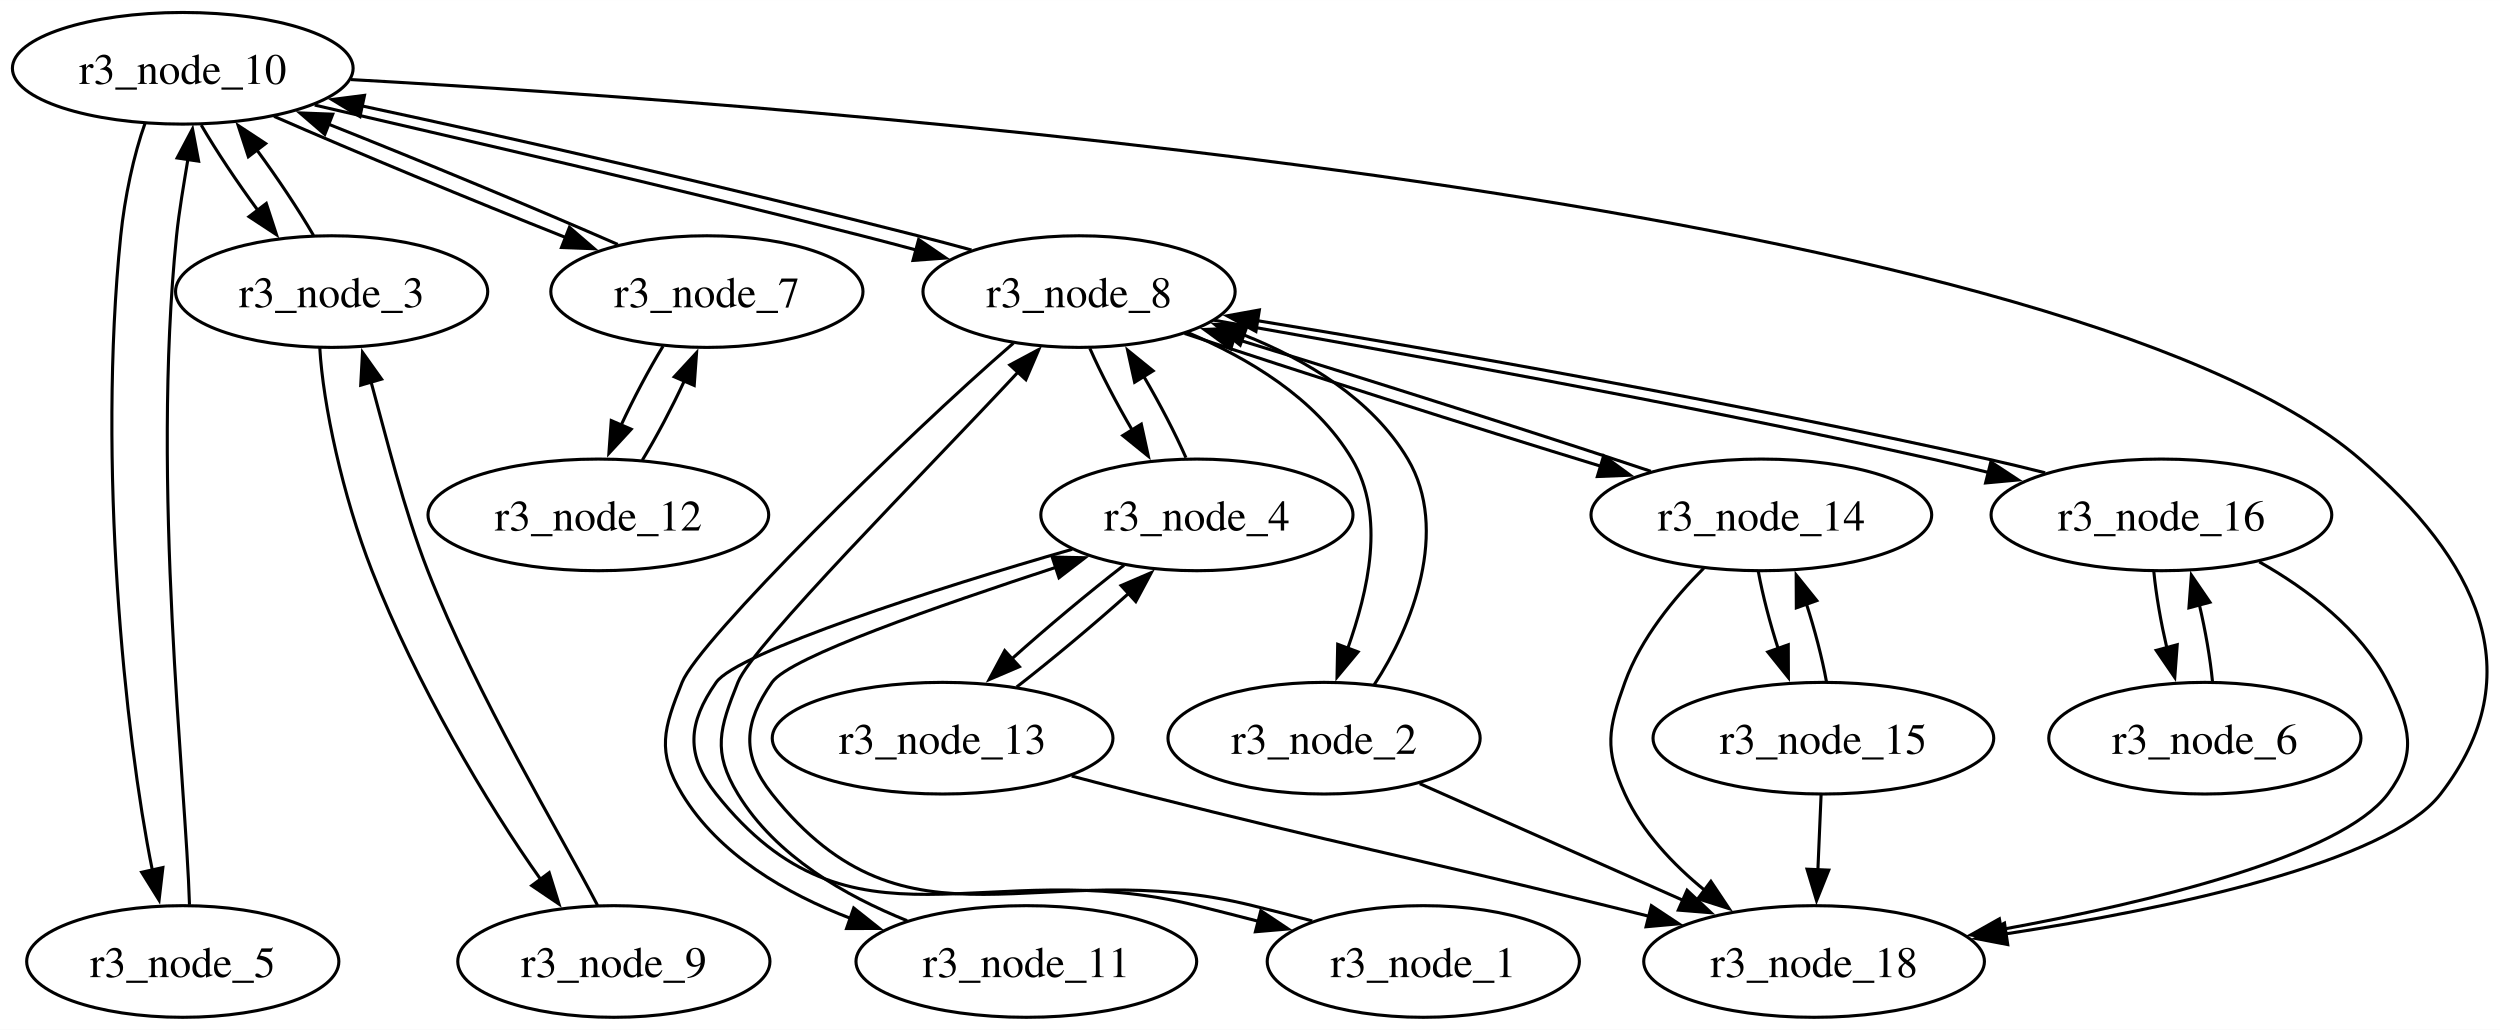
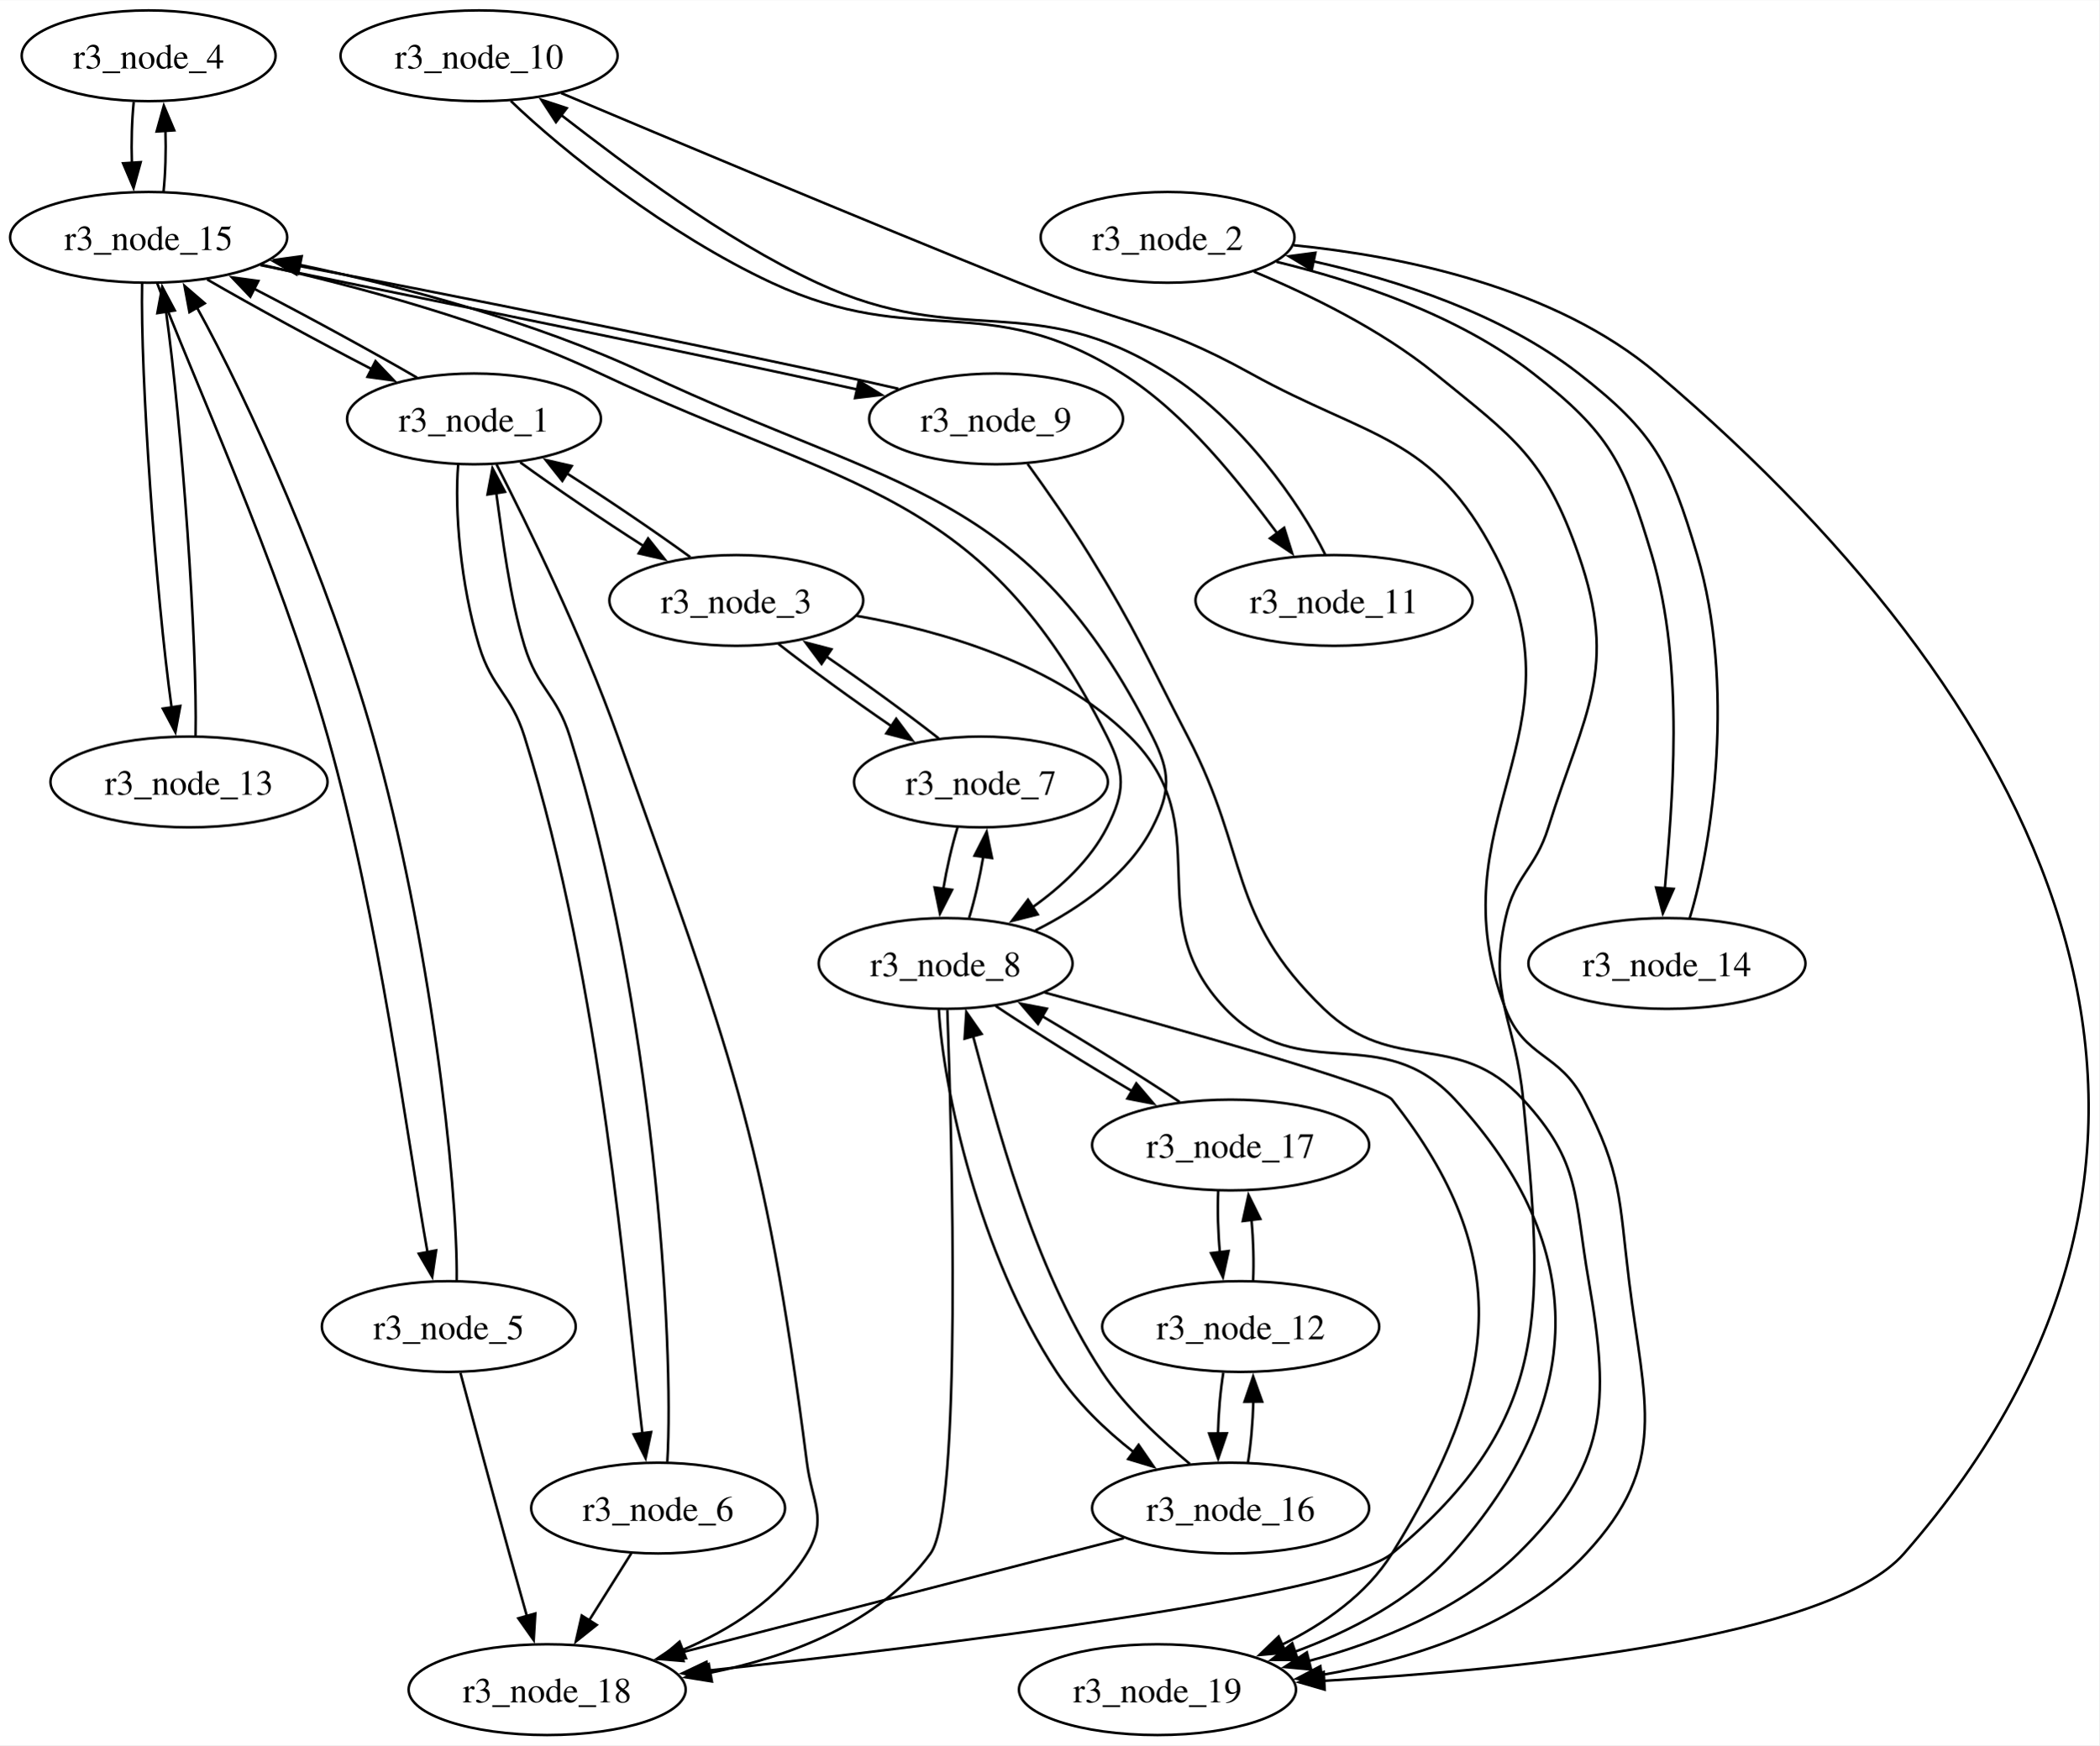
- <svg xmlns="http://www.w3.org/2000/svg" width="806pt" height="332pt" viewBox="0.00 0.00 806.10 332.00">
-   <g id="graph0" class="graph" transform="scale(1 1) rotate(0) translate(4 328)">
-     <polygon fill="white" stroke="none" points="-4,4 -4,-328 802.1,-328 802.1,4 -4,4" />
+ <svg xmlns="http://www.w3.org/2000/svg" width="832pt" height="692pt" viewBox="0.00 0.00 832.29 692.00">
+   <g id="graph0" class="graph" transform="scale(1 1) rotate(0) translate(4 688)">
+     <polygon fill="white" stroke="none" points="-4,4 -4,-688 828.29,-688 828.29,4 -4,4" />
    <g id="node1" class="node">
-       <ellipse fill="none" stroke="black" cx="54.93" cy="-306" rx="54.93" ry="18" />
-       <text text-anchor="middle" x="54.93" y="-300.95" font-family="Times,serif" font-size="14.00">r3_node_10</text>
+       <ellipse fill="none" stroke="black" cx="54.93" cy="-666" rx="50.33" ry="18" />
+       <text text-anchor="middle" x="54.93" y="-660.95" font-family="Times,serif" font-size="14.00">r3_node_4</text>
    </g>
    <g id="node2" class="node">
-       <ellipse fill="none" stroke="black" cx="54.93" cy="-18" rx="50.33" ry="18" />
-       <text text-anchor="middle" x="54.93" y="-12.95" font-family="Times,serif" font-size="14.00">r3_node_5</text>
+       <ellipse fill="none" stroke="black" cx="54.93" cy="-594" rx="54.93" ry="18" />
+       <text text-anchor="middle" x="54.93" y="-588.95" font-family="Times,serif" font-size="14.00">r3_node_15</text>
    </g>
    <g id="edge1" class="edge">
-       <path fill="none" stroke="black" d="M42.82,-288.43C39.09,-278.05 36.2,-264.34 34.93,-252 27.39,-178.54 36.18,-91.51 45.11,-47.51" />
-       <polygon fill="black" stroke="black" points="48.52,-48.29 47.29,-37.77 41.69,-46.77 48.52,-48.29" />
+       <path fill="none" stroke="black" d="M49.02,-647.7C48.27,-640.41 48.02,-631.73 48.29,-623.54" />
+       <polygon fill="black" stroke="black" points="51.78,-623.82 48.94,-613.61 44.79,-623.36 51.78,-623.82" />
+     </g>
+     <g id="edge7" class="edge">
+       <path fill="none" stroke="black" d="M60.83,-612.1C61.59,-619.37 61.84,-628.04 61.59,-636.24" />
+       <polygon fill="black" stroke="black" points="58.1,-635.98 60.95,-646.19 65.08,-636.43 58.1,-635.98" />
+     </g>
+     <g id="node5" class="node">
+       <ellipse fill="none" stroke="black" cx="173.93" cy="-162" rx="50.33" ry="18" />
+       <text text-anchor="middle" x="173.93" y="-156.95" font-family="Times,serif" font-size="14.00">r3_node_5</text>
+     </g>
+     <g id="edge3" class="edge">
+       <path fill="none" stroke="black" d="M58.32,-575.8C70.73,-542.11 106.48,-464.73 125.93,-396 146.4,-323.7 157.54,-235.55 165.53,-191.27" />
+       <polygon fill="black" stroke="black" points="168.91,-192.21 167.36,-181.73 162.04,-190.89 168.91,-192.21" />
+     </g>
+     <g id="node6" class="node">
+       <ellipse fill="none" stroke="black" cx="370.93" cy="-306" rx="50.33" ry="18" />
+       <text text-anchor="middle" x="370.93" y="-300.95" font-family="Times,serif" font-size="14.00">r3_node_8</text>
+     </g>
+     <g id="edge4" class="edge">
+       <path fill="none" stroke="black" d="M99.41,-583.21C136.54,-574.78 190.06,-560.66 233.93,-540 333.35,-493.18 385.54,-494.17 434.93,-396 442.13,-381.71 442.2,-374.25 434.93,-360 428.32,-347.03 416.88,-336.49 405.43,-328.32" />
+       <polygon fill="black" stroke="black" points="407.44,-325.46 397.17,-322.86 403.58,-331.3 407.44,-325.46" />
+     </g>
+     <g id="node7" class="node">
+       <ellipse fill="none" stroke="black" cx="70.93" cy="-378" rx="54.93" ry="18" />
+       <text text-anchor="middle" x="70.93" y="-372.95" font-family="Times,serif" font-size="14.00">r3_node_13</text>
+     </g>
+     <g id="edge5" class="edge">
+       <path fill="none" stroke="black" d="M52.34,-575.85C51.58,-539.14 57.75,-452.66 64.03,-407.53" />
+       <polygon fill="black" stroke="black" points="67.48,-408.14 65.53,-397.73 60.56,-407.09 67.48,-408.14" />
+     </g>
+     <g id="node8" class="node">
+       <ellipse fill="none" stroke="black" cx="390.93" cy="-522" rx="50.33" ry="18" />
+       <text text-anchor="middle" x="390.93" y="-516.95" font-family="Times,serif" font-size="14.00">r3_node_9</text>
+     </g>
+     <g id="edge6" class="edge">
+       <path fill="none" stroke="black" d="M99.26,-582.98C149.69,-572.57 234.15,-555.64 306.93,-540 316.22,-538 326.14,-535.8 335.82,-533.67" />
+       <polygon fill="black" stroke="black" points="336.52,-537.1 345.53,-531.53 335.01,-530.26 336.52,-537.1" />
+     </g>
+     <g id="node9" class="node">
+       <ellipse fill="none" stroke="black" cx="183.93" cy="-522" rx="50.33" ry="18" />
+       <text text-anchor="middle" x="183.93" y="-516.95" font-family="Times,serif" font-size="14.00">r3_node_1</text>
+     </g>
+     <g id="edge8" class="edge">
+       <path fill="none" stroke="black" d="M78.14,-577.29C96.32,-566.76 121.87,-552.84 143.36,-541.73" />
+       <polygon fill="black" stroke="black" points="144.87,-544.89 152.18,-537.22 141.69,-538.66 144.87,-544.89" />
    </g>
    <g id="node3" class="node">
-       <ellipse fill="none" stroke="black" cx="580.93" cy="-18" rx="54.93" ry="18" />
-       <text text-anchor="middle" x="580.93" y="-12.95" font-family="Times,serif" font-size="14.00">r3_node_18</text>
+       <ellipse fill="none" stroke="black" cx="524.93" cy="-450" rx="54.93" ry="18" />
+       <text text-anchor="middle" x="524.93" y="-444.95" font-family="Times,serif" font-size="14.00">r3_node_11</text>
+     </g>
+     <g id="node4" class="node">
+       <ellipse fill="none" stroke="black" cx="185.93" cy="-666" rx="54.93" ry="18" />
+       <text text-anchor="middle" x="185.93" y="-660.95" font-family="Times,serif" font-size="14.00">r3_node_10</text>
    </g>
    <g id="edge2" class="edge">
-       <path fill="none" stroke="black" d="M109.18,-302.36C256.48,-294.12 659.45,-264.21 756.93,-180 794.3,-147.73 813.09,-111.09 782.93,-72 765.81,-49.8 695.66,-35.08 642.79,-26.91" />
-       <polygon fill="black" stroke="black" points="643.37,-23.45 632.96,-25.44 642.33,-30.38 643.37,-23.45" />
-     </g>
-     <g id="node4" class="node">
-       <ellipse fill="none" stroke="black" cx="223.93" cy="-234" rx="50.33" ry="18" />
-       <text text-anchor="middle" x="223.93" y="-228.95" font-family="Times,serif" font-size="14.00">r3_node_7</text>
-     </g>
-     <g id="edge3" class="edge">
-       <path fill="none" stroke="black" d="M84.36,-290.5C110.36,-279.12 148.53,-263.28 178.43,-251.43" />
-       <polygon fill="black" stroke="black" points="179.61,-254.73 187.63,-247.82 177.05,-248.22 179.61,-254.73" />
-     </g>
-     <g id="node5" class="node">
-       <ellipse fill="none" stroke="black" cx="102.93" cy="-234" rx="50.33" ry="18" />
-       <text text-anchor="middle" x="102.93" y="-228.95" font-family="Times,serif" font-size="14.00">r3_node_3</text>
-     </g>
-     <g id="edge4" class="edge">
-       <path fill="none" stroke="black" d="M60.88,-287.7C65.71,-279.4 72.44,-269.31 79.15,-260.19" />
-       <polygon fill="black" stroke="black" points="81.86,-262.42 85.15,-252.35 76.3,-258.16 81.86,-262.42" />
-     </g>
-     <g id="node6" class="node">
-       <ellipse fill="none" stroke="black" cx="343.93" cy="-234" rx="50.33" ry="18" />
-       <text text-anchor="middle" x="343.93" y="-228.95" font-family="Times,serif" font-size="14.00">r3_node_8</text>
-     </g>
-     <g id="edge5" class="edge">
-       <path fill="none" stroke="black" d="M97.47,-294.14C141.74,-283.83 212.71,-267.64 273.93,-252 279.66,-250.54 285.67,-248.94 291.68,-247.33" />
-       <polygon fill="black" stroke="black" points="292.21,-250.81 300.96,-244.83 290.39,-244.05 292.21,-250.81" />
+       <path fill="none" stroke="black" d="M521.43,-468.19C511.54,-488.45 488,-521.7 458.93,-540 404.93,-574.01 377.78,-549.04 319.93,-576 282.51,-593.44 244.59,-622.38 218.49,-642.5" />
+       <polygon fill="black" stroke="black" points="216.42,-639.68 210.63,-648.56 220.69,-645.23 216.42,-639.68" />
+     </g>
+     <g id="edge16" class="edge">
+       <path fill="none" stroke="black" d="M198.51,-648.09C219.23,-628.1 260.88,-595.13 301.93,-576 359.78,-549.04 386.93,-574.01 440.93,-540 466.32,-524.01 487.49,-496.63 502.55,-476.45" />
+       <polygon fill="black" stroke="black" points="505.16,-478.8 508.33,-468.69 499.55,-474.62 505.16,-478.8" />
+     </g>
+     <g id="node11" class="node">
+       <ellipse fill="none" stroke="black" cx="454.93" cy="-18" rx="54.93" ry="18" />
+       <text text-anchor="middle" x="454.93" y="-12.95" font-family="Times,serif" font-size="14.00">r3_node_19</text>
+     </g>
+     <g id="edge17" class="edge">
+       <path fill="none" stroke="black" d="M218.48,-651.21C260.35,-633.54 335.38,-602.05 399.93,-576 440.65,-559.57 453.52,-561.27 491.93,-540 538.9,-513.99 564.27,-515.69 588.93,-468 625.69,-396.92 564.25,-362.7 592.93,-288 600.5,-268.29 614.22,-270.75 623.93,-252 639.11,-222.71 637.9,-212.74 641.93,-180 647.87,-131.77 658.06,-107.55 624.93,-72 598.02,-43.12 555.67,-29.87 519.97,-23.83" />
+       <polygon fill="black" stroke="black" points="520.55,-20.38 510.13,-22.34 519.5,-27.3 520.55,-20.38" />
+     </g>
+     <g id="edge29" class="edge">
+       <path fill="none" stroke="black" d="M177.07,-180.24C177.51,-219.26 166.27,-317.07 143.93,-396 126.11,-458.98 94.59,-529.24 73.91,-566.47" />
+       <polygon fill="black" stroke="black" points="71.1,-564.33 69.15,-574.75 77.17,-567.83 71.1,-564.33" />
+     </g>
+     <g id="node10" class="node">
+       <ellipse fill="none" stroke="black" cx="212.93" cy="-18" rx="54.93" ry="18" />
+       <text text-anchor="middle" x="212.93" y="-12.95" font-family="Times,serif" font-size="14.00">r3_node_18</text>
+     </g>
+     <g id="edge28" class="edge">
+       <path fill="none" stroke="black" d="M178.56,-143.59C183.35,-125.63 191.07,-96.83 197.93,-72 200.16,-63.95 202.61,-55.22 204.88,-47.22" />
+       <polygon fill="black" stroke="black" points="208.24,-48.2 207.6,-37.63 201.5,-46.29 208.24,-48.2" />
+     </g>
+     <g id="edge24" class="edge">
+       <path fill="none" stroke="black" d="M406.48,-319.1C424.14,-327.86 443.47,-341.44 452.93,-360 460.2,-374.25 460.13,-381.71 452.93,-396 403.54,-494.17 351.35,-493.18 251.93,-540 208.28,-560.56 155.08,-574.64 114.88,-583.09" />
+       <polygon fill="black" stroke="black" points="114.22,-579.65 105.12,-585.07 115.62,-586.51 114.22,-579.65" />
+     </g>
+     <g id="edge21" class="edge">
+       <path fill="none" stroke="black" d="M371.61,-287.53C373.43,-236.35 377.52,-89.24 364.93,-72 344.74,-44.34 309.05,-31.01 277.32,-24.64" />
+       <polygon fill="black" stroke="black" points="278.25,-21.25 267.79,-22.93 277.01,-28.14 278.25,-21.25" />
+     </g>
+     <g id="edge22" class="edge">
+       <path fill="none" stroke="black" d="M410.27,-294.45C461.08,-280.64 543.55,-257.56 547.93,-252 597.47,-189.18 590.03,-140.03 547.93,-72 537.89,-55.77 520.94,-44.04 504.24,-35.8" />
+       <polygon fill="black" stroke="black" points="505.87,-32.69 495.32,-31.74 502.97,-39.07 505.87,-32.69" />
+     </g>
+     <g id="node16" class="node">
+       <ellipse fill="none" stroke="black" cx="384.93" cy="-378" rx="50.33" ry="18" />
+       <text text-anchor="middle" x="384.93" y="-372.95" font-family="Times,serif" font-size="14.00">r3_node_7</text>
+     </g>
+     <g id="edge23" class="edge">
+       <path fill="none" stroke="black" d="M380.25,-324.1C382.49,-331.45 384.5,-340.24 385.88,-348.53" />
+       <polygon fill="black" stroke="black" points="382.38,-348.75 387.19,-358.2 389.32,-347.82 382.38,-348.75" />
+     </g>
+     <g id="node17" class="node">
+       <ellipse fill="none" stroke="black" cx="483.93" cy="-90" rx="54.93" ry="18" />
+       <text text-anchor="middle" x="483.93" y="-84.95" font-family="Times,serif" font-size="14.00">r3_node_16</text>
+     </g>
+     <g id="edge25" class="edge">
+       <path fill="none" stroke="black" d="M368.23,-287.72C369.88,-256.76 384.17,-190.69 414.93,-144 422.9,-131.91 434.32,-120.89 445.66,-112.06" />
+       <polygon fill="black" stroke="black" points="447.45,-115.09 453.46,-106.37 443.32,-109.44 447.45,-115.09" />
+     </g>
+     <g id="node18" class="node">
+       <ellipse fill="none" stroke="black" cx="483.93" cy="-234" rx="54.93" ry="18" />
+       <text text-anchor="middle" x="483.93" y="-228.95" font-family="Times,serif" font-size="14.00">r3_node_17</text>
+     </g>
+     <g id="edge26" class="edge">
+       <path fill="none" stroke="black" d="M390.81,-289.12C405.81,-279.11 426.68,-266.1 444.91,-255.34" />
+       <polygon fill="black" stroke="black" points="446.53,-258.45 453.4,-250.39 443,-252.4 446.53,-258.45" />
+     </g>
+     <g id="edge27" class="edge">
+       <path fill="none" stroke="black" d="M73.53,-396.23C74.28,-433.01 68.11,-519.5 61.82,-564.57" />
+       <polygon fill="black" stroke="black" points="58.38,-563.94 60.32,-574.35 65.3,-565 58.38,-563.94" />
+     </g>
+     <g id="edge42" class="edge">
+       <path fill="none" stroke="black" d="M352.19,-533.95C343.26,-536 333.81,-538.09 324.93,-540 252.77,-555.5 169.11,-572.28 114.17,-582.72" />
+       <polygon fill="black" stroke="black" points="113.56,-579.27 104.39,-584.56 114.86,-586.15 113.56,-579.27" />
+     </g>
+     <g id="edge43" class="edge">
+       <path fill="none" stroke="black" d="M403.43,-504.14C410.85,-493.89 420.27,-480.41 427.93,-468 447.05,-437.03 450.13,-428.28 466.93,-396 491.72,-348.4 482.31,-325.26 520.93,-288 548.71,-261.21 573.78,-280.37 599.93,-252 623,-226.99 620.07,-213.51 625.93,-180 634.48,-131.16 633.28,-106.78 597.93,-72 575.53,-49.95 543.14,-36.95 514.86,-29.35" />
+       <polygon fill="black" stroke="black" points="515.86,-26 505.31,-26.97 514.16,-32.79 515.86,-26" />
+     </g>
+     <g id="edge14" class="edge">
+       <path fill="none" stroke="black" d="M161.33,-538.36C143.47,-548.73 118.24,-562.49 96.77,-573.61" />
+       <polygon fill="black" stroke="black" points="95.24,-570.47 87.93,-578.14 98.43,-576.7 95.24,-570.47" />
    </g>
    <g id="edge15" class="edge">
-       <path fill="none" stroke="black" d="M57.1,-36.29C55.97,-75.02 44.68,-171.63 52.93,-252 53.76,-260.07 55.28,-268.72 56.59,-276.65" />
-       <polygon fill="black" stroke="black" points="53.12,-277.09 58.07,-286.46 60.04,-276.05 53.12,-277.09" />
+       <path fill="none" stroke="black" d="M192.83,-504C204.96,-480.31 226.8,-435.78 240.93,-396 285.21,-271.36 299.13,-239.2 315.93,-108 317.97,-92.13 324.27,-85.66 315.93,-72 304.89,-53.89 285.46,-41.71 266.43,-33.64" />
+       <polygon fill="black" stroke="black" points="267.96,-30.48 257.37,-30.12 265.42,-37.01 267.96,-30.48" />
+     </g>
+     <g id="node14" class="node">
+       <ellipse fill="none" stroke="black" cx="287.93" cy="-450" rx="50.33" ry="18" />
+       <text text-anchor="middle" x="287.93" y="-444.95" font-family="Times,serif" font-size="14.00">r3_node_3</text>
+     </g>
+     <g id="edge12" class="edge">
+       <path fill="none" stroke="black" d="M202.25,-504.76C215.89,-494.84 234.75,-482.05 251.36,-471.44" />
+       <polygon fill="black" stroke="black" points="252.95,-474.58 259.55,-466.29 249.22,-468.66 252.95,-474.58" />
+     </g>
+     <g id="node15" class="node">
+       <ellipse fill="none" stroke="black" cx="256.93" cy="-90" rx="50.33" ry="18" />
+       <text text-anchor="middle" x="256.93" y="-84.95" font-family="Times,serif" font-size="14.00">r3_node_6</text>
+     </g>
+     <g id="edge13" class="edge">
+       <path fill="none" stroke="black" d="M177.65,-503.92C176.14,-485.73 178.6,-456.29 185.93,-432 191.11,-414.88 198.59,-413.07 203.93,-396 234.77,-297.51 244.12,-174.26 250.7,-119.5" />
+       <polygon fill="black" stroke="black" points="254.15,-120.15 251.96,-109.79 247.21,-119.25 254.15,-120.15" />
+     </g>
+     <g id="node12" class="node">
+       <ellipse fill="none" stroke="black" cx="458.93" cy="-594" rx="50.33" ry="18" />
+       <text text-anchor="middle" x="458.93" y="-588.95" font-family="Times,serif" font-size="14.00">r3_node_2</text>
+     </g>
+     <g id="edge9" class="edge">
+       <path fill="none" stroke="black" d="M493.14,-580.41C515.08,-571.3 543.38,-557.52 564.93,-540 596.61,-514.26 608.52,-506.55 621.93,-468 637.8,-422.39 624.35,-406.09 609.93,-360 604.65,-343.11 596.81,-341.27 592.93,-324 585.9,-292.63 596.85,-284 599.93,-252 607.92,-169.11 612.13,-125.04 547.93,-72 527.34,-54.98 367.58,-35.46 276.32,-25.53" />
+       <polygon fill="black" stroke="black" points="276.83,-22.07 266.51,-24.47 276.08,-29.03 276.83,-22.07" />
    </g>
    <g id="edge10" class="edge">
-       <path fill="none" stroke="black" d="M195.2,-249.2C169.61,-260.41 131.88,-276.09 101.94,-287.97" />
-       <polygon fill="black" stroke="black" points="100.73,-284.69 92.7,-291.61 103.29,-291.2 100.73,-284.69" />
-     </g>
-     <g id="node7" class="node">
-       <ellipse fill="none" stroke="black" cx="188.93" cy="-162" rx="54.93" ry="18" />
-       <text text-anchor="middle" x="188.93" y="-156.95" font-family="Times,serif" font-size="14.00">r3_node_12</text>
-     </g>
-     <g id="edge9" class="edge">
-       <path fill="none" stroke="black" d="M209.8,-216.41C205.16,-208.79 200.27,-199.55 196.26,-190.9" />
-       <polygon fill="black" stroke="black" points="199.52,-189.62 192.33,-181.84 193.1,-192.4 199.52,-189.62" />
+       <path fill="none" stroke="black" d="M508.94,-590.87C551.67,-586.59 612.48,-574.35 652.93,-540 814.94,-402.47 890.68,-232.1 750.93,-72 721.48,-38.26 598.57,-25.94 520.69,-21.48" />
+       <polygon fill="black" stroke="black" points="521.22,-18.01 511.05,-20.96 520.85,-25 521.22,-18.01" />
+     </g>
+     <g id="node13" class="node">
+       <ellipse fill="none" stroke="black" cx="656.93" cy="-306" rx="54.93" ry="18" />
+       <text text-anchor="middle" x="656.93" y="-300.95" font-family="Times,serif" font-size="14.00">r3_node_14</text>
+     </g>
+     <g id="edge11" class="edge">
+       <path fill="none" stroke="black" d="M502.11,-584.31C532.95,-576.82 573.94,-563.38 603.93,-540 634.08,-516.51 640.04,-504.63 650.93,-468 664.22,-423.33 658.93,-368.57 656.11,-335.8" />
+       <polygon fill="black" stroke="black" points="659.6,-335.58 655.31,-325.89 652.63,-336.14 659.6,-335.58" />
+     </g>
+     <g id="edge36" class="edge">
+       <path fill="none" stroke="black" d="M665.92,-323.9C675.19,-353.74 684,-417.36 668.93,-468 658.04,-504.63 652.08,-516.51 621.93,-540 591.68,-563.58 550.24,-577.05 516.63,-584.51" />
+       <polygon fill="black" stroke="black" points="516.12,-581.04 507.04,-586.5 517.55,-587.89 516.12,-581.04" />
+     </g>
+     <g id="edge19" class="edge">
+       <path fill="none" stroke="black" d="M269.66,-467.2C256.04,-477.12 237.17,-489.91 220.55,-500.53" />
+       <polygon fill="black" stroke="black" points="218.95,-497.4 212.36,-505.69 222.68,-503.32 218.95,-497.4" />
+     </g>
+     <g id="edge20" class="edge">
+       <path fill="none" stroke="black" d="M335.65,-443.89C369.9,-437.84 414.96,-424.67 443.93,-396 480.11,-360.21 446.65,-324.66 481.93,-288 512.09,-256.66 543.44,-283.96 572.93,-252 627.19,-193.21 625.12,-131.76 571.93,-72 555.5,-53.53 531.36,-41.12 509.26,-32.98" />
+       <polygon fill="black" stroke="black" points="510.65,-29.76 500.06,-29.82 508.38,-36.38 510.65,-29.76" />
+     </g>
+     <g id="edge18" class="edge">
+       <path fill="none" stroke="black" d="M304.63,-432.76C317.07,-423 334.29,-410.46 349.65,-399.96" />
+       <polygon fill="black" stroke="black" points="351.32,-403.05 357.67,-394.56 347.42,-397.24 351.32,-403.05" />
+     </g>
+     <g id="edge32" class="edge">
+       <path fill="none" stroke="black" d="M260.57,-108.29C263.41,-155.48 255.11,-290.06 221.93,-396 216.59,-413.07 209.11,-414.88 203.93,-432 197.97,-451.74 195.24,-474.87 192.74,-492.61" />
+       <polygon fill="black" stroke="black" points="189.29,-492.01 191.24,-502.42 196.21,-493.06 189.29,-492.01" />
+     </g>
+     <g id="edge33" class="edge">
+       <path fill="none" stroke="black" d="M246.28,-72.05C241.26,-64.06 235.14,-54.33 229.53,-45.4" />
+       <polygon fill="black" stroke="black" points="232.58,-43.67 224.29,-37.07 226.65,-47.4 232.58,-43.67" />
+     </g>
+     <g id="edge37" class="edge">
+       <path fill="none" stroke="black" d="M375.67,-360.05C373.41,-352.68 371.39,-343.84 369.99,-335.51" />
+       <polygon fill="black" stroke="black" points="373.48,-335.22 368.68,-325.78 366.55,-336.15 373.48,-335.22" />
+     </g>
+     <g id="edge38" class="edge">
+       <path fill="none" stroke="black" d="M368.17,-395.29C355.78,-405.02 338.67,-417.47 323.37,-427.94" />
+       <polygon fill="black" stroke="black" points="321.73,-424.82 315.4,-433.31 325.65,-430.62 321.73,-424.82" />
+     </g>
+     <g id="edge39" class="edge">
+       <path fill="none" stroke="black" d="M467.8,-107.49C456.56,-116.93 442.34,-129.73 432.93,-144 405.27,-185.98 390.92,-243.64 381.77,-277.35" />
+       <polygon fill="black" stroke="black" points="378.46,-276.18 379.14,-286.75 385.2,-278.06 378.46,-276.18" />
+     </g>
+     <g id="edge40" class="edge">
+       <path fill="none" stroke="black" d="M441.59,-78.06C394.16,-65.81 317.21,-45.93 265.85,-32.67" />
+       <polygon fill="black" stroke="black" points="267,-29.35 256.45,-30.24 265.25,-36.13 267,-29.35" />
+     </g>
+     <g id="node19" class="node">
+       <ellipse fill="none" stroke="black" cx="487.93" cy="-162" rx="54.93" ry="18" />
+       <text text-anchor="middle" x="487.93" y="-156.95" font-family="Times,serif" font-size="14.00">r3_node_12</text>
+     </g>
+     <g id="edge41" class="edge">
+       <path fill="none" stroke="black" d="M490.81,-108.1C491.98,-115.37 492.73,-124.04 492.94,-132.24" />
+       <polygon fill="black" stroke="black" points="489.44,-132.16 492.87,-142.18 496.44,-132.21 489.44,-132.16" />
+     </g>
+     <g id="edge30" class="edge">
+       <path fill="none" stroke="black" d="M463.72,-251.1C448.53,-261.23 427.45,-274.36 409.17,-285.13" />
+       <polygon fill="black" stroke="black" points="407.55,-282.02 400.66,-290.07 411.06,-288.07 407.55,-282.02" />
+     </g>
+     <g id="edge31" class="edge">
+       <path fill="none" stroke="black" d="M479.01,-215.7C478.67,-208.32 478.93,-199.52 479.68,-191.25" />
+       <polygon fill="black" stroke="black" points="483.12,-191.96 480.88,-181.61 476.17,-191.1 483.12,-191.96" />
    </g>
    <g id="edge34" class="edge">
-       <path fill="none" stroke="black" d="M97.09,-252.12C92.27,-260.41 85.54,-270.53 78.81,-279.69" />
-       <polygon fill="black" stroke="black" points="76.08,-277.49 72.79,-287.56 81.64,-281.74 76.08,-277.49" />
-     </g>
-     <g id="node17" class="node">
-       <ellipse fill="none" stroke="black" cx="193.93" cy="-18" rx="50.33" ry="18" />
-       <text text-anchor="middle" x="193.93" y="-12.95" font-family="Times,serif" font-size="14.00">r3_node_9</text>
+       <path fill="none" stroke="black" d="M481.03,-143.7C479.86,-136.41 479.12,-127.73 478.92,-119.54" />
+       <polygon fill="black" stroke="black" points="482.42,-119.65 479,-109.62 475.42,-119.59 482.42,-119.65" />
    </g>
    <g id="edge35" class="edge">
-       <path fill="none" stroke="black" d="M99.11,-215.86C100.14,-197.63 106.47,-168.16 115.93,-144 130.14,-107.73 152.91,-68.89 170.45,-44.3" />
-       <polygon fill="black" stroke="black" points="173.08,-46.63 176.23,-36.52 167.46,-42.46 173.08,-46.63" />
-     </g>
-     <g id="edge28" class="edge">
-       <path fill="none" stroke="black" d="M309.26,-247.4C303.5,-248.98 297.58,-250.56 291.93,-252 231.24,-267.5 160.98,-283.55 112.71,-293.87" />
-       <polygon fill="black" stroke="black" points="112.07,-290.42 103.02,-295.92 113.53,-297.27 112.07,-290.42" />
-     </g>
-     <g id="node9" class="node">
-       <ellipse fill="none" stroke="black" cx="381.93" cy="-162" rx="50.33" ry="18" />
-       <text text-anchor="middle" x="381.93" y="-156.95" font-family="Times,serif" font-size="14.00">r3_node_4</text>
-     </g>
-     <g id="edge27" class="edge">
-       <path fill="none" stroke="black" d="M347.41,-215.7C350.93,-207.7 355.97,-198.02 361.18,-189.15" />
-       <polygon fill="black" stroke="black" points="364,-191.26 366.27,-180.91 358.04,-187.58 364,-191.26" />
-     </g>
-     <g id="node12" class="node">
-       <ellipse fill="none" stroke="black" cx="563.93" cy="-162" rx="54.93" ry="18" />
-       <text text-anchor="middle" x="563.93" y="-156.95" font-family="Times,serif" font-size="14.00">r3_node_14</text>
-     </g>
-     <g id="edge24" class="edge">
-       <path fill="none" stroke="black" d="M377.95,-220.49C413.84,-208.49 470.65,-190.38 512.1,-177.71" />
-       <polygon fill="black" stroke="black" points="513.09,-181.06 521.64,-174.8 511.05,-174.37 513.09,-181.06" />
-     </g>
-     <g id="node14" class="node">
-       <ellipse fill="none" stroke="black" cx="692.93" cy="-162" rx="54.93" ry="18" />
-       <text text-anchor="middle" x="692.93" y="-156.95" font-family="Times,serif" font-size="14.00">r3_node_16</text>
-     </g>
-     <g id="edge25" class="edge">
-       <path fill="none" stroke="black" d="M387.39,-224.78C441.82,-215.17 537.44,-198.24 618.93,-180 624.84,-178.68 631.02,-177.19 637.2,-175.67" />
-       <polygon fill="black" stroke="black" points="637.93,-179.09 646.78,-173.27 636.23,-172.3 637.93,-179.09" />
-     </g>
-     <g id="node15" class="node">
-       <ellipse fill="none" stroke="black" cx="422.93" cy="-90" rx="50.33" ry="18" />
-       <text text-anchor="middle" x="422.93" y="-84.95" font-family="Times,serif" font-size="14.00">r3_node_2</text>
-     </g>
-     <g id="edge26" class="edge">
-       <path fill="none" stroke="black" d="M378.96,-220.79C398.14,-212.69 420.19,-199.81 431.93,-180 442.92,-161.47 437.05,-137.37 430.56,-118.92" />
-       <polygon fill="black" stroke="black" points="433.89,-117.82 427.11,-109.68 427.33,-120.27 433.89,-117.82" />
-     </g>
-     <g id="node16" class="node">
-       <ellipse fill="none" stroke="black" cx="326.93" cy="-18" rx="54.93" ry="18" />
-       <text text-anchor="middle" x="326.93" y="-12.95" font-family="Times,serif" font-size="14.00">r3_node_11</text>
-     </g>
-     <g id="edge29" class="edge">
-       <path fill="none" stroke="black" d="M322.79,-217.4C287.56,-186.99 221.36,-121.56 215.93,-108 209.99,-93.14 207.63,-85.68 215.93,-72 227.76,-52.52 249.34,-39.87 270.41,-31.84" />
-       <polygon fill="black" stroke="black" points="271.27,-35.24 279.57,-28.65 268.97,-28.63 271.27,-35.24" />
-     </g>
-     <g id="edge6" class="edge">
-       <path fill="none" stroke="black" d="M203.09,-179.62C207.75,-187.27 212.65,-196.55 216.66,-205.22" />
-       <polygon fill="black" stroke="black" points="213.41,-206.52 220.6,-214.31 219.84,-203.74 213.41,-206.52" />
-     </g>
-     <g id="node8" class="node">
-       <ellipse fill="none" stroke="black" cx="299.93" cy="-90" rx="54.93" ry="18" />
-       <text text-anchor="middle" x="299.93" y="-84.95" font-family="Times,serif" font-size="14.00">r3_node_13</text>
-     </g>
-     <g id="edge8" class="edge">
-       <path fill="none" stroke="black" d="M341.55,-77.79C349,-75.83 356.69,-73.83 363.93,-72 430.4,-55.2 447.37,-52.43 513.93,-36 518.46,-34.88 523.15,-33.72 527.85,-32.54" />
-       <polygon fill="black" stroke="black" points="528.47,-35.99 537.31,-30.15 526.76,-29.2 528.47,-35.99" />
-     </g>
-     <g id="edge7" class="edge">
-       <path fill="none" stroke="black" d="M323.82,-106.51C335.26,-115.38 348.77,-126.7 359.96,-136.72" />
-       <polygon fill="black" stroke="black" points="357.49,-139.21 367.23,-143.39 362.22,-134.05 357.49,-139.21" />
-     </g>
-     <g id="edge16" class="edge">
-       <path fill="none" stroke="black" d="M378.39,-180.45C374.91,-188.36 369.95,-197.88 364.81,-206.63" />
-       <polygon fill="black" stroke="black" points="361.85,-204.77 359.57,-215.12 367.8,-208.45 361.85,-204.77" />
-     </g>
-     <g id="edge17" class="edge">
-       <path fill="none" stroke="black" d="M358.46,-145.81C347.06,-136.99 333.52,-125.67 322.28,-115.6" />
-       <polygon fill="black" stroke="black" points="324.69,-113.07 314.95,-108.9 319.96,-118.23 324.69,-113.07" />
-     </g>
-     <g id="node10" class="node">
-       <ellipse fill="none" stroke="black" cx="454.93" cy="-18" rx="50.33" ry="18" />
-       <text text-anchor="middle" x="454.93" y="-12.95" font-family="Times,serif" font-size="14.00">r3_node_1</text>
-     </g>
-     <g id="edge18" class="edge">
-       <path fill="none" stroke="black" d="M341.73,-150.91C297.95,-138.4 233.63,-117.55 226.93,-108 217.75,-94.9 216.98,-84.53 226.93,-72 270.92,-16.62 313.31,-53.08 381.93,-36 388.29,-34.42 395,-32.7 401.67,-30.98" />
-       <polygon fill="black" stroke="black" points="402.54,-34.37 411.35,-28.49 400.79,-27.59 402.54,-34.37" />
-     </g>
-     <g id="edge11" class="edge">
-       <path fill="none" stroke="black" d="M419.13,-31.07C412.76,-32.76 406.18,-34.45 399.93,-36 331.31,-53.08 288.92,-16.62 244.93,-72 234.98,-84.53 235.75,-94.9 244.93,-108 250.67,-116.19 298.79,-132.69 336.49,-145.11" />
-       <polygon fill="black" stroke="black" points="335.27,-148.39 345.86,-148.19 337.46,-141.74 335.27,-148.39" />
-     </g>
-     <g id="node11" class="node">
-       <ellipse fill="none" stroke="black" cx="583.93" cy="-90" rx="54.93" ry="18" />
-       <text text-anchor="middle" x="583.93" y="-84.95" font-family="Times,serif" font-size="14.00">r3_node_15</text>
-     </g>
-     <g id="edge13" class="edge">
-       <path fill="none" stroke="black" d="M583.19,-71.7C582.88,-64.41 582.51,-55.73 582.16,-47.54" />
-       <polygon fill="black" stroke="black" points="585.66,-47.46 581.73,-37.62 578.66,-47.76 585.66,-47.46" />
-     </g>
-     <g id="edge12" class="edge">
-       <path fill="none" stroke="black" d="M584.91,-108.28C583.53,-115.86 581.16,-124.95 578.42,-133.43" />
-       <polygon fill="black" stroke="black" points="575.21,-132.03 575.16,-142.63 581.8,-134.37 575.21,-132.03" />
-     </g>
-     <g id="edge21" class="edge">
-       <path fill="none" stroke="black" d="M545.38,-144.84C535.79,-135.23 525.05,-122.17 519.93,-108 514.5,-92.95 513.3,-86.56 519.93,-72 525.52,-59.76 535.48,-49.25 545.75,-40.89" />
-       <polygon fill="black" stroke="black" points="547.66,-43.84 553.55,-35.03 543.46,-38.24 547.66,-43.84" />
-     </g>
-     <g id="edge19" class="edge">
-       <path fill="none" stroke="black" d="M528.28,-176.06C491.7,-188.26 434.7,-206.41 393.71,-218.93" />
-       <polygon fill="black" stroke="black" points="392.86,-215.52 384.31,-221.78 394.9,-222.22 392.86,-215.52" />
-     </g>
-     <g id="edge20" class="edge">
-       <path fill="none" stroke="black" d="M562.96,-143.7C564.34,-136.15 566.69,-127.12 569.41,-118.68" />
-       <polygon fill="black" stroke="black" points="572.61,-120.13 572.65,-109.53 566.01,-117.79 572.61,-120.13" />
-     </g>
-     <g id="node13" class="node">
-       <ellipse fill="none" stroke="black" cx="706.93" cy="-90" rx="50.33" ry="18" />
-       <text text-anchor="middle" x="706.93" y="-84.95" font-family="Times,serif" font-size="14.00">r3_node_6</text>
-     </g>
-     <g id="edge14" class="edge">
-       <path fill="none" stroke="black" d="M709.39,-108.28C708.67,-115.77 707.11,-124.75 705.13,-133.15" />
-       <polygon fill="black" stroke="black" points="701.8,-132.03 702.59,-142.59 708.57,-133.84 701.8,-132.03" />
-     </g>
-     <g id="edge32" class="edge">
-       <path fill="none" stroke="black" d="M724.49,-146.85C739.99,-138.07 757.19,-125.16 765.93,-108 773.2,-93.75 775.56,-84.78 765.93,-72 750.76,-51.87 689.19,-37.06 641.2,-28.29" />
-       <polygon fill="black" stroke="black" points="641.9,-24.85 631.44,-26.56 640.68,-31.75 641.9,-24.85" />
-     </g>
-     <g id="edge30" class="edge">
-       <path fill="none" stroke="black" d="M655.44,-175.57C649.29,-177.13 642.97,-178.65 636.93,-180 555.77,-198.16 460.6,-215.03 401.18,-224.66" />
-       <polygon fill="black" stroke="black" points="400.96,-221.15 391.64,-226.19 402.07,-228.07 400.96,-221.15" />
-     </g>
-     <g id="edge31" class="edge">
-       <path fill="none" stroke="black" d="M690.48,-143.7C691.2,-136.24 692.75,-127.32 694.71,-118.97" />
-       <polygon fill="black" stroke="black" points="698.02,-120.13 697.23,-109.57 691.26,-118.32 698.02,-120.13" />
-     </g>
-     <g id="edge22" class="edge">
-       <path fill="none" stroke="black" d="M453.77,-75.34C478.03,-64.59 512.09,-49.5 538.86,-37.64" />
-       <polygon fill="black" stroke="black" points="539.98,-40.97 547.71,-33.72 537.15,-34.57 539.98,-40.97" />
-     </g>
-     <g id="edge23" class="edge">
-       <path fill="none" stroke="black" d="M439.1,-107.24C451.47,-126.01 463.44,-157.22 449.93,-180 438.51,-199.26 417.36,-211.97 396.86,-220.1" />
-       <polygon fill="black" stroke="black" points="395.88,-216.73 387.68,-223.43 398.27,-223.31 395.88,-216.73" />
-     </g>
-     <g id="edge33" class="edge">
-       <path fill="none" stroke="black" d="M288.49,-31.15C268.59,-39.15 246.11,-51.96 233.93,-72 225.63,-85.68 227.99,-93.14 233.93,-108 238.86,-120.32 293.96,-175.46 324.45,-208.25" />
-       <polygon fill="black" stroke="black" points="321.62,-210.34 330.96,-215.34 326.78,-205.6 321.62,-210.34" />
-     </g>
-     <g id="edge36" class="edge">
-       <path fill="none" stroke="black" d="M188.67,-36.09C176.49,-59.53 149.85,-103.38 133.93,-144 126.17,-163.82 120.52,-187.21 115.6,-205.04" />
-       <polygon fill="black" stroke="black" points="112.31,-203.83 112.89,-214.41 119.03,-205.78 112.31,-203.83" />
+       <path fill="none" stroke="black" d="M492.85,-180.1C493.2,-187.45 492.95,-196.24 492.21,-204.53" />
+       <polygon fill="black" stroke="black" points="488.76,-203.84 491.02,-214.19 495.71,-204.69 488.76,-203.84" />
    </g>
  </g>
</svg>
